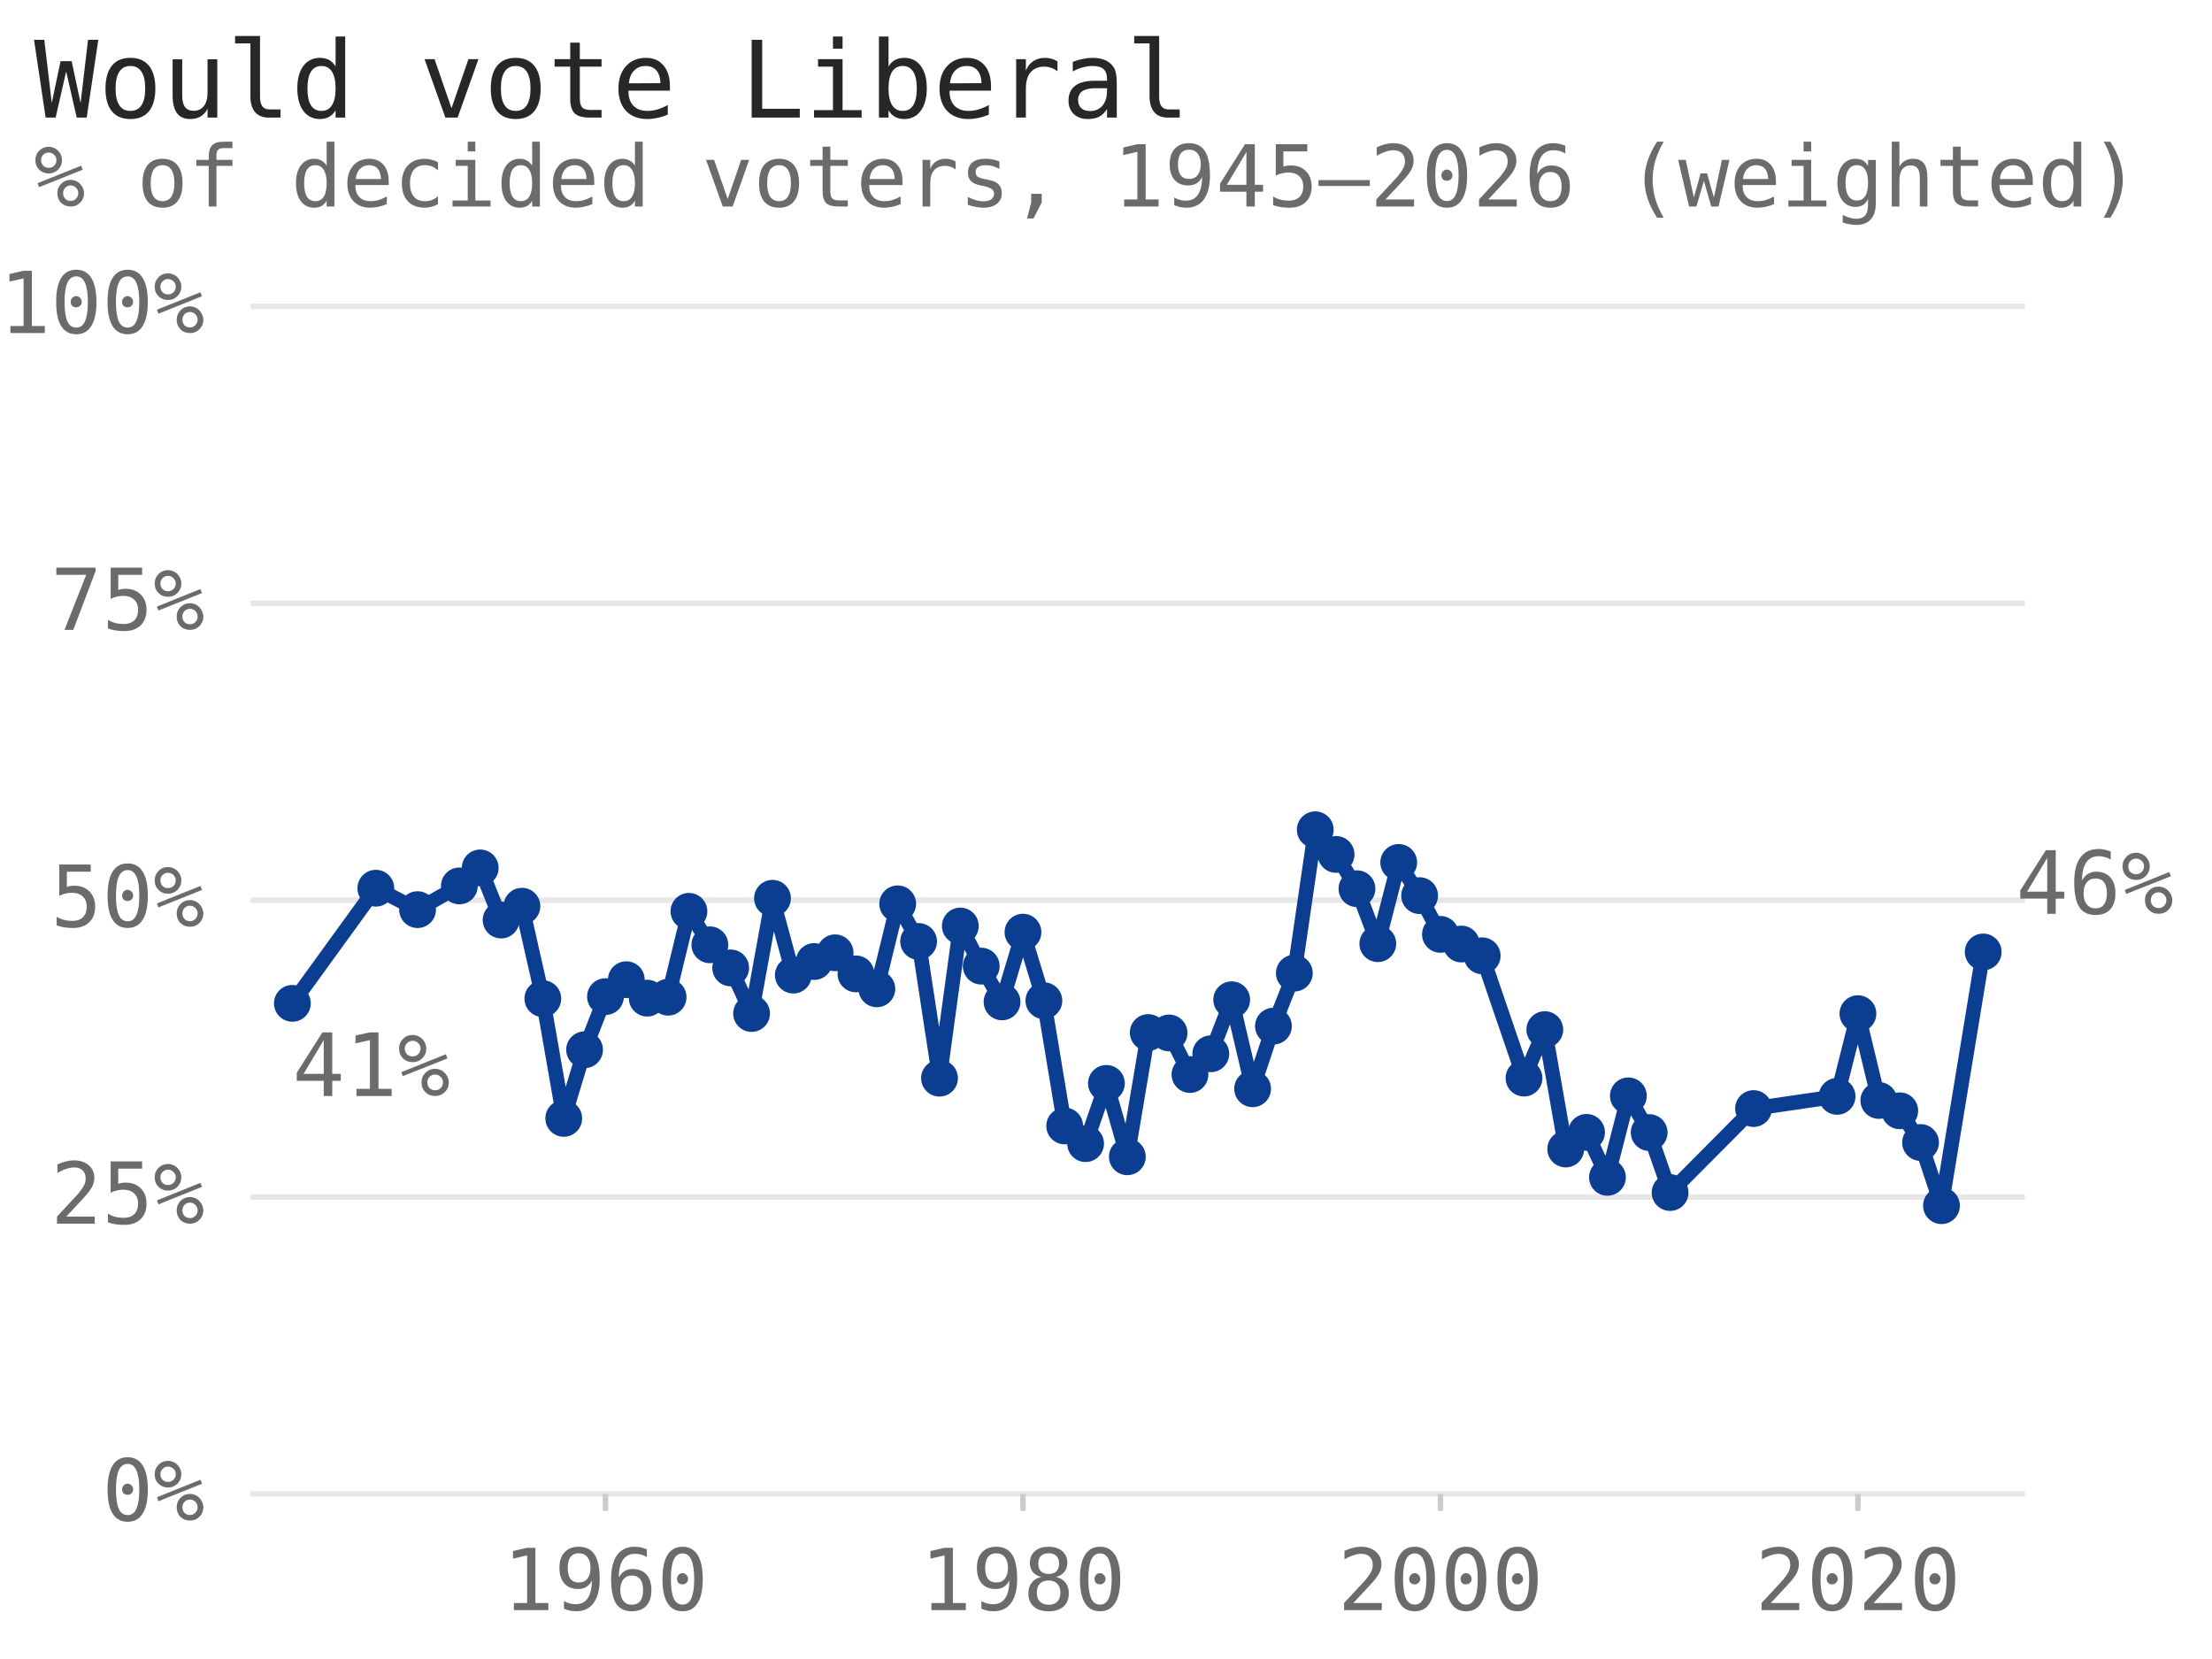
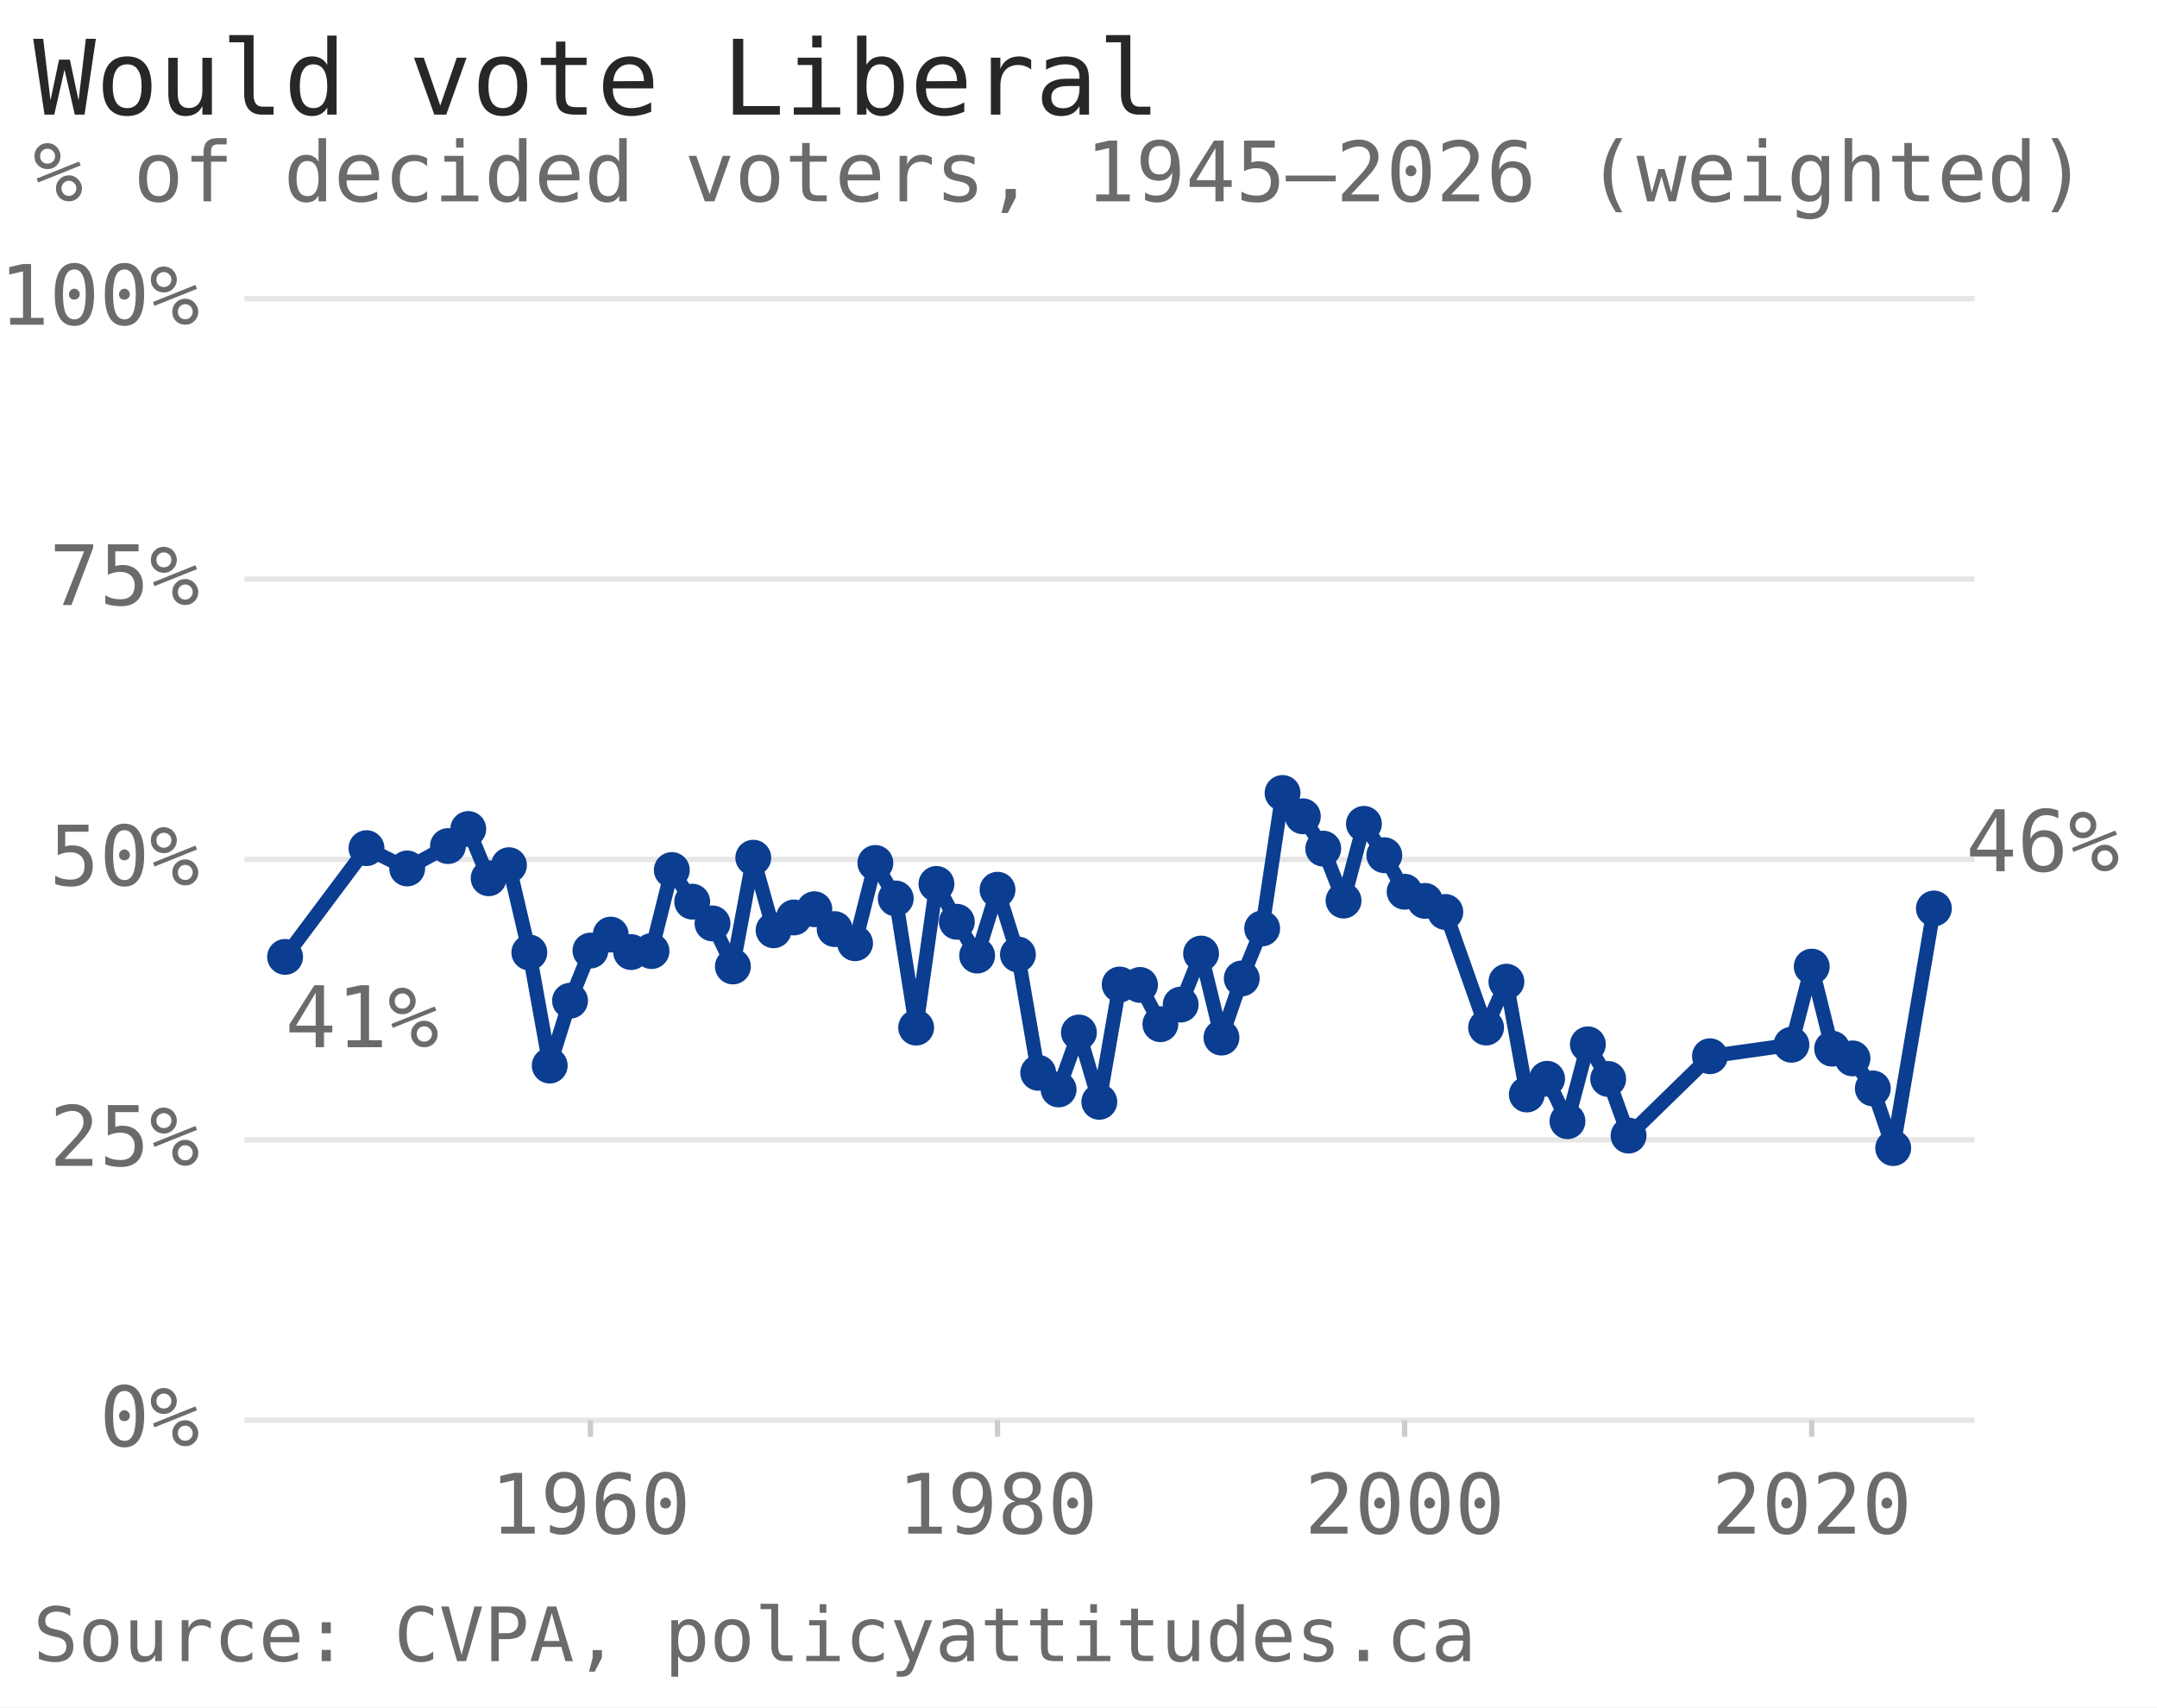
- <svg xmlns="http://www.w3.org/2000/svg" width="259.20pt" height="194.40pt" viewBox="0 0 259.20 194.40">
+ <svg xmlns="http://www.w3.org/2000/svg" width="259.20pt" height="205.20pt" viewBox="0 0 259.20 205.20">
  <g id="would-vote-liberal" class="svglite">
    <defs>
      <style type="text/css">
    .svglite line, .svglite polyline, .svglite polygon, .svglite path, .svglite rect, .svglite circle {
      fill: none;
      stroke: #000000;
      stroke-linecap: round;
      stroke-linejoin: round;
      stroke-miterlimit: 10.00;
    }
    .svglite text {
      white-space: pre;
    }
    .svglite g.glyphgroup path {
      fill: inherit;
      stroke: none;
    }
  </style>
    </defs>
    <rect width="100%" height="100%" style="stroke: none; fill: #FFFFFF;" />
    <defs>
-       <clipPath id="would-vote-liberal-cpMC4wMHwyNTkuMjB8MC4wMHwxOTQuNDA=">
-         <rect x="0.00" y="0.00" width="259.20" height="194.40" />
+       <clipPath id="would-vote-liberal-cpMC4wMHwyNTkuMjB8MC4wMHwyMDUuMjA=">
+         <rect x="0.00" y="0.00" width="259.20" height="205.20" />
      </clipPath>
    </defs>
-     <g clip-path="url(#would-vote-liberal-cpMC4wMHwyNTkuMjB8MC4wMHwxOTQuNDA=)">
-       <rect x="0.00" y="-0" width="259.20" height="194.40" style="stroke-width: 1.16; stroke: none; fill: #FFFFFF;" />
-       <polyline points="29.36,175.06 237.28,175.06 " style="stroke-width: 0.64; stroke: #E6E6E6; stroke-linecap: butt;" />
-       <polyline points="29.36,140.27 237.28,140.27 " style="stroke-width: 0.64; stroke: #E6E6E6; stroke-linecap: butt;" />
-       <polyline points="29.36,105.48 237.28,105.48 " style="stroke-width: 0.64; stroke: #E6E6E6; stroke-linecap: butt;" />
-       <polyline points="29.36,70.69 237.28,70.69 " style="stroke-width: 0.64; stroke: #E6E6E6; stroke-linecap: butt;" />
+     <g clip-path="url(#would-vote-liberal-cpMC4wMHwyNTkuMjB8MC4wMHwyMDUuMjA=)">
+       <rect x="0.00" y="0.00" width="259.20" height="205.20" style="stroke-width: 1.16; stroke: none; fill: #FFFFFF;" />
+       <polyline points="29.36,170.70 237.28,170.70 " style="stroke-width: 0.64; stroke: #E6E6E6; stroke-linecap: butt;" />
+       <polyline points="29.36,137.00 237.28,137.00 " style="stroke-width: 0.64; stroke: #E6E6E6; stroke-linecap: butt;" />
+       <polyline points="29.36,103.30 237.28,103.30 " style="stroke-width: 0.64; stroke: #E6E6E6; stroke-linecap: butt;" />
+       <polyline points="29.36,69.60 237.28,69.60 " style="stroke-width: 0.64; stroke: #E6E6E6; stroke-linecap: butt;" />
      <polyline points="29.36,35.90 237.28,35.90 " style="stroke-width: 0.64; stroke: #E6E6E6; stroke-linecap: butt;" />
-       <polyline points="34.26,117.57 44.04,104.08 48.93,106.59 53.83,103.81 56.27,101.70 58.72,107.81 61.16,106.19 63.61,117.02 66.06,131.05 68.50,123.01 70.95,116.78 73.39,114.80 75.84,116.96 78.29,116.85 80.73,106.79 83.18,110.71 85.62,113.42 88.07,118.76 90.52,105.26 92.96,114.26 95.41,112.67 97.86,111.65 100.30,114.12 102.75,115.87 105.19,105.91 107.64,110.32 110.09,126.34 112.53,108.51 114.98,113.21 117.42,117.40 119.87,109.23 122.32,117.26 124.76,131.94 127.21,134.01 129.65,126.95 132.10,135.55 134.55,120.99 136.99,121.04 139.44,125.91 141.88,123.48 144.33,117.15 146.78,127.58 149.22,120.24 151.67,114.03 154.12,97.23 156.56,100.12 159.01,104.14 161.45,110.58 163.90,101.06 166.35,104.95 168.79,109.49 171.24,110.62 173.68,112.00 178.58,126.33 181.02,120.65 183.47,134.64 185.91,132.69 188.36,137.96 190.81,128.41 193.25,132.71 195.70,139.74 205.48,129.90 215.27,128.47 217.71,118.78 220.16,128.95 222.61,130.16 225.05,133.88 227.50,141.28 232.39,111.55 " style="stroke-width: 1.71; stroke: #0B3D91; stroke-linecap: butt;" />
-       <circle cx="34.26" cy="117.57" r="1.77" style="stroke-width: 0.77; stroke: #0B3D91; fill: #0B3D91;" />
-       <circle cx="44.04" cy="104.08" r="1.77" style="stroke-width: 0.77; stroke: #0B3D91; fill: #0B3D91;" />
-       <circle cx="48.93" cy="106.59" r="1.77" style="stroke-width: 0.77; stroke: #0B3D91; fill: #0B3D91;" />
-       <circle cx="53.83" cy="103.81" r="1.77" style="stroke-width: 0.77; stroke: #0B3D91; fill: #0B3D91;" />
-       <circle cx="56.27" cy="101.70" r="1.77" style="stroke-width: 0.77; stroke: #0B3D91; fill: #0B3D91;" />
-       <circle cx="58.72" cy="107.81" r="1.77" style="stroke-width: 0.77; stroke: #0B3D91; fill: #0B3D91;" />
-       <circle cx="61.16" cy="106.19" r="1.77" style="stroke-width: 0.77; stroke: #0B3D91; fill: #0B3D91;" />
-       <circle cx="63.61" cy="117.02" r="1.77" style="stroke-width: 0.77; stroke: #0B3D91; fill: #0B3D91;" />
-       <circle cx="66.06" cy="131.05" r="1.77" style="stroke-width: 0.77; stroke: #0B3D91; fill: #0B3D91;" />
-       <circle cx="68.50" cy="123.01" r="1.77" style="stroke-width: 0.77; stroke: #0B3D91; fill: #0B3D91;" />
-       <circle cx="70.95" cy="116.78" r="1.77" style="stroke-width: 0.77; stroke: #0B3D91; fill: #0B3D91;" />
-       <circle cx="73.39" cy="114.80" r="1.77" style="stroke-width: 0.77; stroke: #0B3D91; fill: #0B3D91;" />
-       <circle cx="75.84" cy="116.96" r="1.77" style="stroke-width: 0.77; stroke: #0B3D91; fill: #0B3D91;" />
-       <circle cx="78.29" cy="116.85" r="1.77" style="stroke-width: 0.77; stroke: #0B3D91; fill: #0B3D91;" />
-       <circle cx="80.73" cy="106.79" r="1.77" style="stroke-width: 0.77; stroke: #0B3D91; fill: #0B3D91;" />
-       <circle cx="83.18" cy="110.71" r="1.77" style="stroke-width: 0.77; stroke: #0B3D91; fill: #0B3D91;" />
-       <circle cx="85.62" cy="113.42" r="1.77" style="stroke-width: 0.77; stroke: #0B3D91; fill: #0B3D91;" />
-       <circle cx="88.07" cy="118.76" r="1.77" style="stroke-width: 0.77; stroke: #0B3D91; fill: #0B3D91;" />
-       <circle cx="90.52" cy="105.26" r="1.77" style="stroke-width: 0.77; stroke: #0B3D91; fill: #0B3D91;" />
-       <circle cx="92.96" cy="114.26" r="1.77" style="stroke-width: 0.77; stroke: #0B3D91; fill: #0B3D91;" />
-       <circle cx="95.41" cy="112.67" r="1.77" style="stroke-width: 0.77; stroke: #0B3D91; fill: #0B3D91;" />
-       <circle cx="97.86" cy="111.65" r="1.77" style="stroke-width: 0.77; stroke: #0B3D91; fill: #0B3D91;" />
-       <circle cx="100.30" cy="114.12" r="1.77" style="stroke-width: 0.77; stroke: #0B3D91; fill: #0B3D91;" />
-       <circle cx="102.75" cy="115.87" r="1.77" style="stroke-width: 0.77; stroke: #0B3D91; fill: #0B3D91;" />
-       <circle cx="105.19" cy="105.91" r="1.77" style="stroke-width: 0.77; stroke: #0B3D91; fill: #0B3D91;" />
-       <circle cx="107.64" cy="110.32" r="1.77" style="stroke-width: 0.77; stroke: #0B3D91; fill: #0B3D91;" />
-       <circle cx="110.09" cy="126.34" r="1.77" style="stroke-width: 0.77; stroke: #0B3D91; fill: #0B3D91;" />
-       <circle cx="112.53" cy="108.51" r="1.77" style="stroke-width: 0.77; stroke: #0B3D91; fill: #0B3D91;" />
-       <circle cx="114.98" cy="113.21" r="1.77" style="stroke-width: 0.77; stroke: #0B3D91; fill: #0B3D91;" />
-       <circle cx="117.42" cy="117.40" r="1.77" style="stroke-width: 0.77; stroke: #0B3D91; fill: #0B3D91;" />
-       <circle cx="119.87" cy="109.23" r="1.77" style="stroke-width: 0.77; stroke: #0B3D91; fill: #0B3D91;" />
-       <circle cx="122.32" cy="117.26" r="1.77" style="stroke-width: 0.77; stroke: #0B3D91; fill: #0B3D91;" />
-       <circle cx="124.76" cy="131.94" r="1.77" style="stroke-width: 0.77; stroke: #0B3D91; fill: #0B3D91;" />
-       <circle cx="127.21" cy="134.01" r="1.77" style="stroke-width: 0.77; stroke: #0B3D91; fill: #0B3D91;" />
-       <circle cx="129.65" cy="126.95" r="1.77" style="stroke-width: 0.77; stroke: #0B3D91; fill: #0B3D91;" />
-       <circle cx="132.10" cy="135.55" r="1.77" style="stroke-width: 0.77; stroke: #0B3D91; fill: #0B3D91;" />
-       <circle cx="134.55" cy="120.99" r="1.77" style="stroke-width: 0.77; stroke: #0B3D91; fill: #0B3D91;" />
-       <circle cx="136.99" cy="121.04" r="1.77" style="stroke-width: 0.77; stroke: #0B3D91; fill: #0B3D91;" />
-       <circle cx="139.44" cy="125.91" r="1.77" style="stroke-width: 0.77; stroke: #0B3D91; fill: #0B3D91;" />
-       <circle cx="141.88" cy="123.48" r="1.77" style="stroke-width: 0.77; stroke: #0B3D91; fill: #0B3D91;" />
-       <circle cx="144.33" cy="117.15" r="1.77" style="stroke-width: 0.77; stroke: #0B3D91; fill: #0B3D91;" />
-       <circle cx="146.78" cy="127.58" r="1.77" style="stroke-width: 0.77; stroke: #0B3D91; fill: #0B3D91;" />
-       <circle cx="149.22" cy="120.24" r="1.77" style="stroke-width: 0.77; stroke: #0B3D91; fill: #0B3D91;" />
-       <circle cx="151.67" cy="114.03" r="1.77" style="stroke-width: 0.77; stroke: #0B3D91; fill: #0B3D91;" />
-       <circle cx="154.12" cy="97.23" r="1.77" style="stroke-width: 0.77; stroke: #0B3D91; fill: #0B3D91;" />
-       <circle cx="156.56" cy="100.12" r="1.77" style="stroke-width: 0.77; stroke: #0B3D91; fill: #0B3D91;" />
-       <circle cx="159.01" cy="104.14" r="1.77" style="stroke-width: 0.77; stroke: #0B3D91; fill: #0B3D91;" />
-       <circle cx="161.45" cy="110.58" r="1.77" style="stroke-width: 0.77; stroke: #0B3D91; fill: #0B3D91;" />
-       <circle cx="163.90" cy="101.06" r="1.77" style="stroke-width: 0.77; stroke: #0B3D91; fill: #0B3D91;" />
-       <circle cx="166.35" cy="104.95" r="1.77" style="stroke-width: 0.77; stroke: #0B3D91; fill: #0B3D91;" />
-       <circle cx="168.79" cy="109.49" r="1.77" style="stroke-width: 0.77; stroke: #0B3D91; fill: #0B3D91;" />
-       <circle cx="171.24" cy="110.62" r="1.77" style="stroke-width: 0.77; stroke: #0B3D91; fill: #0B3D91;" />
-       <circle cx="173.68" cy="112.00" r="1.77" style="stroke-width: 0.77; stroke: #0B3D91; fill: #0B3D91;" />
-       <circle cx="178.58" cy="126.33" r="1.77" style="stroke-width: 0.77; stroke: #0B3D91; fill: #0B3D91;" />
-       <circle cx="181.02" cy="120.65" r="1.77" style="stroke-width: 0.77; stroke: #0B3D91; fill: #0B3D91;" />
-       <circle cx="183.47" cy="134.64" r="1.77" style="stroke-width: 0.77; stroke: #0B3D91; fill: #0B3D91;" />
-       <circle cx="185.91" cy="132.69" r="1.77" style="stroke-width: 0.77; stroke: #0B3D91; fill: #0B3D91;" />
-       <circle cx="188.36" cy="137.96" r="1.77" style="stroke-width: 0.77; stroke: #0B3D91; fill: #0B3D91;" />
-       <circle cx="190.81" cy="128.41" r="1.77" style="stroke-width: 0.77; stroke: #0B3D91; fill: #0B3D91;" />
-       <circle cx="193.25" cy="132.71" r="1.77" style="stroke-width: 0.77; stroke: #0B3D91; fill: #0B3D91;" />
-       <circle cx="195.70" cy="139.74" r="1.77" style="stroke-width: 0.77; stroke: #0B3D91; fill: #0B3D91;" />
-       <circle cx="205.48" cy="129.90" r="1.77" style="stroke-width: 0.77; stroke: #0B3D91; fill: #0B3D91;" />
-       <circle cx="215.27" cy="128.47" r="1.77" style="stroke-width: 0.77; stroke: #0B3D91; fill: #0B3D91;" />
-       <circle cx="217.71" cy="118.78" r="1.77" style="stroke-width: 0.77; stroke: #0B3D91; fill: #0B3D91;" />
-       <circle cx="220.16" cy="128.95" r="1.77" style="stroke-width: 0.77; stroke: #0B3D91; fill: #0B3D91;" />
-       <circle cx="222.61" cy="130.16" r="1.77" style="stroke-width: 0.77; stroke: #0B3D91; fill: #0B3D91;" />
-       <circle cx="225.05" cy="133.88" r="1.77" style="stroke-width: 0.77; stroke: #0B3D91; fill: #0B3D91;" />
-       <circle cx="227.50" cy="141.28" r="1.77" style="stroke-width: 0.77; stroke: #0B3D91; fill: #0B3D91;" />
-       <circle cx="232.39" cy="111.55" r="1.77" style="stroke-width: 0.77; stroke: #0B3D91; fill: #0B3D91;" />
-       <text x="34.26" y="128.43" style="font-size: 10.24px;fill: #6B6B6B; font-family: &quot;Inconsolata&quot;;">41%</text>
-       <text x="236.22" y="107.08" style="font-size: 10.24px;fill: #6B6B6B; font-family: &quot;Inconsolata&quot;;">46%</text>
-       <text x="23.99" y="178.18" text-anchor="end" style="font-size: 10.00px;fill: #6B6B6B; font-family: &quot;Inconsolata&quot;;">0%</text>
-       <text x="23.99" y="143.39" text-anchor="end" style="font-size: 10.00px;fill: #6B6B6B; font-family: &quot;Inconsolata&quot;;">25%</text>
-       <text x="23.99" y="108.60" text-anchor="end" style="font-size: 10.00px;fill: #6B6B6B; font-family: &quot;Inconsolata&quot;;">50%</text>
-       <text x="23.99" y="73.81" text-anchor="end" style="font-size: 10.00px;fill: #6B6B6B; font-family: &quot;Inconsolata&quot;;">75%</text>
+       <polyline points="34.26,115.01 44.04,101.94 48.93,104.38 53.83,101.69 56.27,99.64 58.72,105.56 61.16,103.99 63.61,114.48 66.06,128.07 68.50,120.28 70.95,114.25 73.39,112.33 75.84,114.43 78.29,114.31 80.73,104.57 83.18,108.37 85.62,110.99 88.07,116.16 90.52,103.09 92.96,111.81 95.41,110.27 97.86,109.28 100.30,111.67 102.75,113.37 105.19,103.72 107.64,107.99 110.09,123.51 112.53,106.24 114.98,110.79 117.42,114.85 119.87,106.94 122.32,114.72 124.76,128.94 127.21,130.94 129.65,124.10 132.10,132.43 134.55,118.33 136.99,118.38 139.44,123.10 141.88,120.74 144.33,114.61 146.78,124.71 149.22,117.60 151.67,111.59 154.12,95.31 156.56,98.11 159.01,102.00 161.45,108.24 163.90,99.02 166.35,102.79 168.79,107.18 171.24,108.28 173.68,109.61 178.58,123.50 181.02,117.99 183.47,131.55 185.91,129.66 188.36,134.76 190.81,125.52 193.25,129.68 195.70,136.49 205.48,126.95 215.27,125.57 217.71,116.18 220.16,126.04 222.61,127.21 225.05,130.82 227.50,137.99 232.39,109.19 " style="stroke-width: 1.71; stroke: #0B3D91; stroke-linecap: butt;" />
+       <circle cx="34.26" cy="115.01" r="1.77" style="stroke-width: 0.77; stroke: #0B3D91; fill: #0B3D91;" />
+       <circle cx="44.04" cy="101.94" r="1.77" style="stroke-width: 0.77; stroke: #0B3D91; fill: #0B3D91;" />
+       <circle cx="48.93" cy="104.38" r="1.77" style="stroke-width: 0.77; stroke: #0B3D91; fill: #0B3D91;" />
+       <circle cx="53.83" cy="101.69" r="1.77" style="stroke-width: 0.77; stroke: #0B3D91; fill: #0B3D91;" />
+       <circle cx="56.27" cy="99.64" r="1.77" style="stroke-width: 0.77; stroke: #0B3D91; fill: #0B3D91;" />
+       <circle cx="58.72" cy="105.56" r="1.77" style="stroke-width: 0.77; stroke: #0B3D91; fill: #0B3D91;" />
+       <circle cx="61.16" cy="103.99" r="1.77" style="stroke-width: 0.77; stroke: #0B3D91; fill: #0B3D91;" />
+       <circle cx="63.61" cy="114.48" r="1.77" style="stroke-width: 0.77; stroke: #0B3D91; fill: #0B3D91;" />
+       <circle cx="66.06" cy="128.07" r="1.77" style="stroke-width: 0.77; stroke: #0B3D91; fill: #0B3D91;" />
+       <circle cx="68.50" cy="120.28" r="1.77" style="stroke-width: 0.77; stroke: #0B3D91; fill: #0B3D91;" />
+       <circle cx="70.95" cy="114.25" r="1.77" style="stroke-width: 0.77; stroke: #0B3D91; fill: #0B3D91;" />
+       <circle cx="73.39" cy="112.33" r="1.77" style="stroke-width: 0.77; stroke: #0B3D91; fill: #0B3D91;" />
+       <circle cx="75.84" cy="114.43" r="1.77" style="stroke-width: 0.77; stroke: #0B3D91; fill: #0B3D91;" />
+       <circle cx="78.29" cy="114.31" r="1.77" style="stroke-width: 0.77; stroke: #0B3D91; fill: #0B3D91;" />
+       <circle cx="80.73" cy="104.57" r="1.77" style="stroke-width: 0.77; stroke: #0B3D91; fill: #0B3D91;" />
+       <circle cx="83.18" cy="108.37" r="1.77" style="stroke-width: 0.77; stroke: #0B3D91; fill: #0B3D91;" />
+       <circle cx="85.62" cy="110.99" r="1.77" style="stroke-width: 0.77; stroke: #0B3D91; fill: #0B3D91;" />
+       <circle cx="88.07" cy="116.16" r="1.77" style="stroke-width: 0.77; stroke: #0B3D91; fill: #0B3D91;" />
+       <circle cx="90.52" cy="103.09" r="1.77" style="stroke-width: 0.77; stroke: #0B3D91; fill: #0B3D91;" />
+       <circle cx="92.96" cy="111.81" r="1.77" style="stroke-width: 0.77; stroke: #0B3D91; fill: #0B3D91;" />
+       <circle cx="95.41" cy="110.27" r="1.77" style="stroke-width: 0.77; stroke: #0B3D91; fill: #0B3D91;" />
+       <circle cx="97.86" cy="109.28" r="1.77" style="stroke-width: 0.77; stroke: #0B3D91; fill: #0B3D91;" />
+       <circle cx="100.30" cy="111.67" r="1.77" style="stroke-width: 0.77; stroke: #0B3D91; fill: #0B3D91;" />
+       <circle cx="102.75" cy="113.37" r="1.77" style="stroke-width: 0.77; stroke: #0B3D91; fill: #0B3D91;" />
+       <circle cx="105.19" cy="103.72" r="1.77" style="stroke-width: 0.77; stroke: #0B3D91; fill: #0B3D91;" />
+       <circle cx="107.64" cy="107.99" r="1.77" style="stroke-width: 0.77; stroke: #0B3D91; fill: #0B3D91;" />
+       <circle cx="110.09" cy="123.51" r="1.77" style="stroke-width: 0.77; stroke: #0B3D91; fill: #0B3D91;" />
+       <circle cx="112.53" cy="106.24" r="1.77" style="stroke-width: 0.77; stroke: #0B3D91; fill: #0B3D91;" />
+       <circle cx="114.98" cy="110.79" r="1.77" style="stroke-width: 0.77; stroke: #0B3D91; fill: #0B3D91;" />
+       <circle cx="117.42" cy="114.85" r="1.77" style="stroke-width: 0.77; stroke: #0B3D91; fill: #0B3D91;" />
+       <circle cx="119.87" cy="106.94" r="1.77" style="stroke-width: 0.77; stroke: #0B3D91; fill: #0B3D91;" />
+       <circle cx="122.32" cy="114.72" r="1.77" style="stroke-width: 0.77; stroke: #0B3D91; fill: #0B3D91;" />
+       <circle cx="124.76" cy="128.94" r="1.77" style="stroke-width: 0.77; stroke: #0B3D91; fill: #0B3D91;" />
+       <circle cx="127.21" cy="130.94" r="1.77" style="stroke-width: 0.77; stroke: #0B3D91; fill: #0B3D91;" />
+       <circle cx="129.65" cy="124.10" r="1.77" style="stroke-width: 0.77; stroke: #0B3D91; fill: #0B3D91;" />
+       <circle cx="132.10" cy="132.43" r="1.77" style="stroke-width: 0.77; stroke: #0B3D91; fill: #0B3D91;" />
+       <circle cx="134.55" cy="118.33" r="1.77" style="stroke-width: 0.77; stroke: #0B3D91; fill: #0B3D91;" />
+       <circle cx="136.99" cy="118.38" r="1.77" style="stroke-width: 0.77; stroke: #0B3D91; fill: #0B3D91;" />
+       <circle cx="139.44" cy="123.10" r="1.77" style="stroke-width: 0.77; stroke: #0B3D91; fill: #0B3D91;" />
+       <circle cx="141.88" cy="120.74" r="1.77" style="stroke-width: 0.77; stroke: #0B3D91; fill: #0B3D91;" />
+       <circle cx="144.33" cy="114.61" r="1.77" style="stroke-width: 0.77; stroke: #0B3D91; fill: #0B3D91;" />
+       <circle cx="146.78" cy="124.71" r="1.77" style="stroke-width: 0.77; stroke: #0B3D91; fill: #0B3D91;" />
+       <circle cx="149.22" cy="117.60" r="1.77" style="stroke-width: 0.77; stroke: #0B3D91; fill: #0B3D91;" />
+       <circle cx="151.67" cy="111.59" r="1.77" style="stroke-width: 0.77; stroke: #0B3D91; fill: #0B3D91;" />
+       <circle cx="154.12" cy="95.31" r="1.77" style="stroke-width: 0.77; stroke: #0B3D91; fill: #0B3D91;" />
+       <circle cx="156.56" cy="98.11" r="1.77" style="stroke-width: 0.77; stroke: #0B3D91; fill: #0B3D91;" />
+       <circle cx="159.01" cy="102.00" r="1.77" style="stroke-width: 0.77; stroke: #0B3D91; fill: #0B3D91;" />
+       <circle cx="161.45" cy="108.24" r="1.77" style="stroke-width: 0.77; stroke: #0B3D91; fill: #0B3D91;" />
+       <circle cx="163.90" cy="99.02" r="1.77" style="stroke-width: 0.77; stroke: #0B3D91; fill: #0B3D91;" />
+       <circle cx="166.35" cy="102.79" r="1.77" style="stroke-width: 0.77; stroke: #0B3D91; fill: #0B3D91;" />
+       <circle cx="168.79" cy="107.18" r="1.77" style="stroke-width: 0.77; stroke: #0B3D91; fill: #0B3D91;" />
+       <circle cx="171.24" cy="108.28" r="1.77" style="stroke-width: 0.77; stroke: #0B3D91; fill: #0B3D91;" />
+       <circle cx="173.68" cy="109.61" r="1.77" style="stroke-width: 0.77; stroke: #0B3D91; fill: #0B3D91;" />
+       <circle cx="178.58" cy="123.50" r="1.77" style="stroke-width: 0.77; stroke: #0B3D91; fill: #0B3D91;" />
+       <circle cx="181.02" cy="117.99" r="1.77" style="stroke-width: 0.77; stroke: #0B3D91; fill: #0B3D91;" />
+       <circle cx="183.47" cy="131.55" r="1.77" style="stroke-width: 0.77; stroke: #0B3D91; fill: #0B3D91;" />
+       <circle cx="185.91" cy="129.66" r="1.77" style="stroke-width: 0.77; stroke: #0B3D91; fill: #0B3D91;" />
+       <circle cx="188.36" cy="134.76" r="1.77" style="stroke-width: 0.77; stroke: #0B3D91; fill: #0B3D91;" />
+       <circle cx="190.81" cy="125.52" r="1.77" style="stroke-width: 0.77; stroke: #0B3D91; fill: #0B3D91;" />
+       <circle cx="193.25" cy="129.68" r="1.77" style="stroke-width: 0.77; stroke: #0B3D91; fill: #0B3D91;" />
+       <circle cx="195.70" cy="136.49" r="1.77" style="stroke-width: 0.77; stroke: #0B3D91; fill: #0B3D91;" />
+       <circle cx="205.48" cy="126.95" r="1.77" style="stroke-width: 0.77; stroke: #0B3D91; fill: #0B3D91;" />
+       <circle cx="215.27" cy="125.57" r="1.77" style="stroke-width: 0.77; stroke: #0B3D91; fill: #0B3D91;" />
+       <circle cx="217.71" cy="116.18" r="1.77" style="stroke-width: 0.77; stroke: #0B3D91; fill: #0B3D91;" />
+       <circle cx="220.16" cy="126.04" r="1.77" style="stroke-width: 0.77; stroke: #0B3D91; fill: #0B3D91;" />
+       <circle cx="222.61" cy="127.21" r="1.77" style="stroke-width: 0.77; stroke: #0B3D91; fill: #0B3D91;" />
+       <circle cx="225.05" cy="130.82" r="1.77" style="stroke-width: 0.77; stroke: #0B3D91; fill: #0B3D91;" />
+       <circle cx="227.50" cy="137.99" r="1.77" style="stroke-width: 0.77; stroke: #0B3D91; fill: #0B3D91;" />
+       <circle cx="232.39" cy="109.19" r="1.77" style="stroke-width: 0.77; stroke: #0B3D91; fill: #0B3D91;" />
+       <text x="34.26" y="125.87" style="font-size: 10.24px;fill: #6B6B6B; font-family: &quot;Inconsolata&quot;;">41%</text>
+       <text x="236.22" y="104.72" style="font-size: 10.24px;fill: #6B6B6B; font-family: &quot;Inconsolata&quot;;">46%</text>
+       <text x="23.99" y="173.82" text-anchor="end" style="font-size: 10.00px;fill: #6B6B6B; font-family: &quot;Inconsolata&quot;;">0%</text>
+       <text x="23.99" y="140.12" text-anchor="end" style="font-size: 10.00px;fill: #6B6B6B; font-family: &quot;Inconsolata&quot;;">25%</text>
+       <text x="23.99" y="106.42" text-anchor="end" style="font-size: 10.00px;fill: #6B6B6B; font-family: &quot;Inconsolata&quot;;">50%</text>
+       <text x="23.99" y="72.72" text-anchor="end" style="font-size: 10.00px;fill: #6B6B6B; font-family: &quot;Inconsolata&quot;;">75%</text>
      <text x="23.99" y="39.03" text-anchor="end" style="font-size: 10.00px;fill: #6B6B6B; font-family: &quot;Inconsolata&quot;;">100%</text>
-       <polyline points="70.95,177.05 70.95,175.06 " style="stroke-width: 0.64; stroke: #CCCCCC; stroke-linecap: butt;" />
-       <polyline points="119.87,177.05 119.87,175.06 " style="stroke-width: 0.64; stroke: #CCCCCC; stroke-linecap: butt;" />
-       <polyline points="168.79,177.05 168.79,175.06 " style="stroke-width: 0.64; stroke: #CCCCCC; stroke-linecap: butt;" />
-       <polyline points="217.71,177.05 217.71,175.06 " style="stroke-width: 0.64; stroke: #CCCCCC; stroke-linecap: butt;" />
-       <text x="70.95" y="188.67" text-anchor="middle" style="font-size: 10.00px;fill: #6B6B6B; font-family: &quot;Inconsolata&quot;;">1960</text>
-       <text x="119.87" y="188.67" text-anchor="middle" style="font-size: 10.00px;fill: #6B6B6B; font-family: &quot;Inconsolata&quot;;">1980</text>
-       <text x="168.79" y="188.67" text-anchor="middle" style="font-size: 10.00px;fill: #6B6B6B; font-family: &quot;Inconsolata&quot;;">2000</text>
-       <text x="217.71" y="188.67" text-anchor="middle" style="font-size: 10.00px;fill: #6B6B6B; font-family: &quot;Inconsolata&quot;;">2020</text>
+       <polyline points="70.95,172.69 70.95,170.70 " style="stroke-width: 0.64; stroke: #CCCCCC; stroke-linecap: butt;" />
+       <polyline points="119.87,172.69 119.87,170.70 " style="stroke-width: 0.64; stroke: #CCCCCC; stroke-linecap: butt;" />
+       <polyline points="168.79,172.69 168.79,170.70 " style="stroke-width: 0.64; stroke: #CCCCCC; stroke-linecap: butt;" />
+       <polyline points="217.71,172.69 217.71,170.70 " style="stroke-width: 0.64; stroke: #CCCCCC; stroke-linecap: butt;" />
+       <text x="70.95" y="184.32" text-anchor="middle" style="font-size: 10.00px;fill: #6B6B6B; font-family: &quot;Inconsolata&quot;;">1960</text>
+       <text x="119.87" y="184.32" text-anchor="middle" style="font-size: 10.00px;fill: #6B6B6B; font-family: &quot;Inconsolata&quot;;">1980</text>
+       <text x="168.79" y="184.32" text-anchor="middle" style="font-size: 10.00px;fill: #6B6B6B; font-family: &quot;Inconsolata&quot;;">2000</text>
+       <text x="217.71" y="184.32" text-anchor="middle" style="font-size: 10.00px;fill: #6B6B6B; font-family: &quot;Inconsolata&quot;;">2020</text>
      <text x="3.99" y="24.20" style="font-size: 10.00px;fill: #6B6B6B; font-family: &quot;Inconsolata&quot;;">% of decided voters, 1945–2026 (weighted)</text>
      <text x="3.99" y="13.78" style="font-size: 12.50px; font-weight: 500;fill: #272727; font-family: &quot;Inconsolata&quot;;">Would vote Liberal</text>
+       <text x="3.99" y="199.65" style="font-size: 9.00px;fill: #6B6B6B; font-family: &quot;Inconsolata&quot;;">Source: CVPA, policyattitudes.ca</text>
    </g>
  </g>
</svg>
